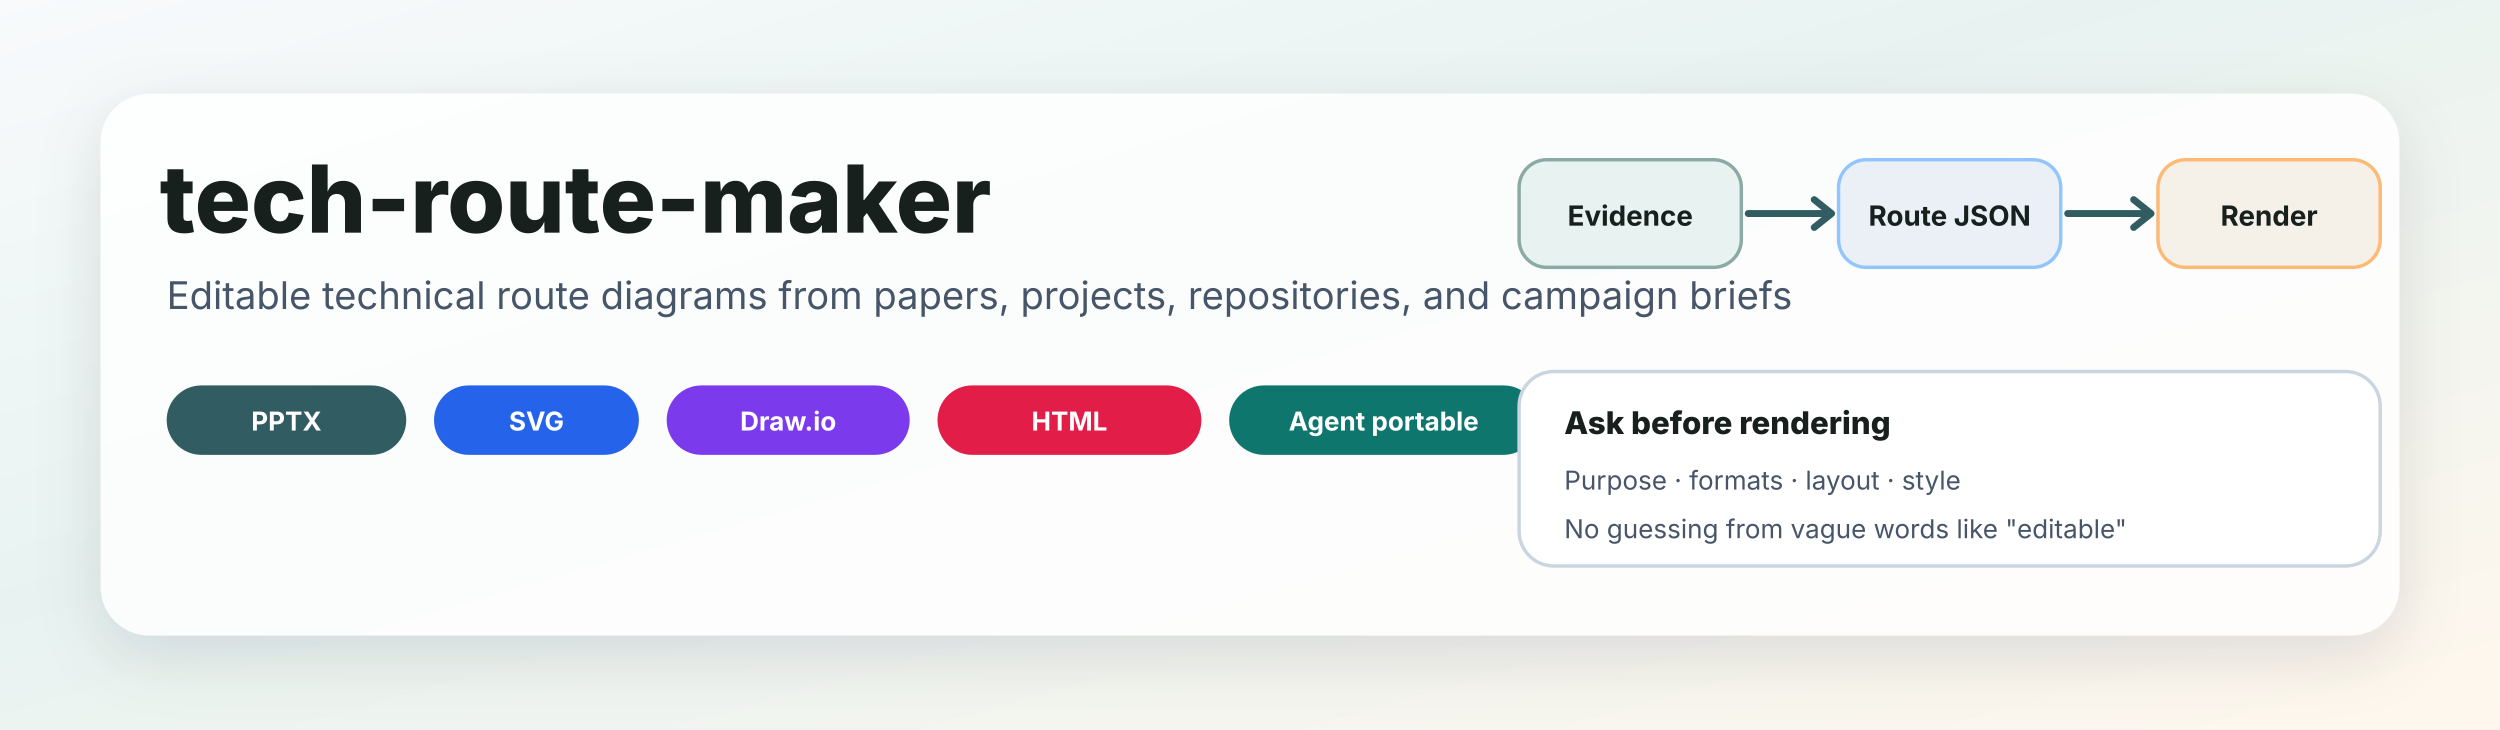
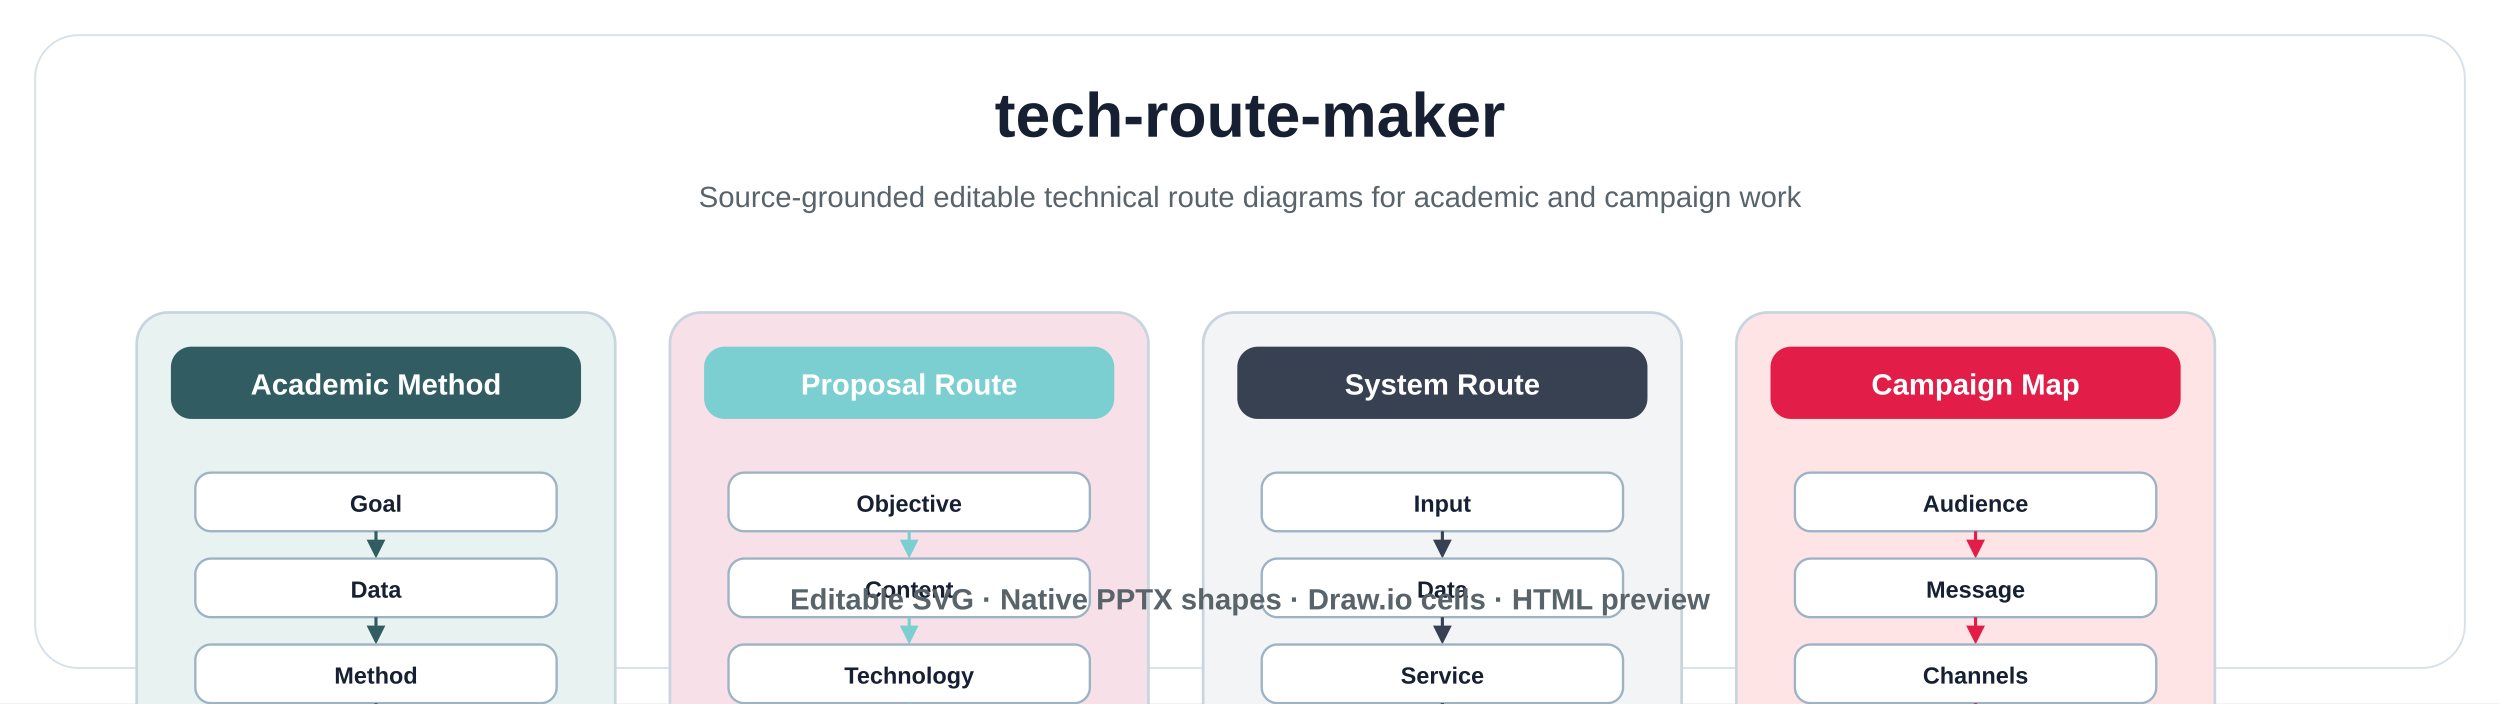
- <svg xmlns="http://www.w3.org/2000/svg" width="1440" height="420" viewBox="0 0 1440 420" role="img" aria-label="tech-route-maker banner">
+ <svg xmlns="http://www.w3.org/2000/svg" width="1280" height="360" viewBox="0 0 1280 360">
+   <rect width="100%" height="100%" fill="#FFFFFF" />
+   <rect x="18" y="18" width="1244" height="324" rx="22" fill="#FFFFFF" stroke="#D8E1EA" stroke-width="1" />
+   <text x="640" y="70" text-anchor="middle" font-family="Arial, Helvetica, sans-serif" font-size="32" font-weight="700" fill="#172033">tech-route-maker</text>
+   <text x="640" y="106" text-anchor="middle" font-family="Arial, Helvetica, sans-serif" font-size="15" font-weight="400" fill="#59636A">Source-grounded editable technical route diagrams for academic and campaign work</text>
+   <rect x="70" y="160" width="245" height="270" rx="16" fill="#E8F3F1" stroke="#C8D4E0" stroke-width="1.4" />
+   <rect x="88" y="178" width="209" height="36" rx="10" fill="#315C61" stroke="#315C61" stroke-width="1" />
+   <text x="192.5" y="202" text-anchor="middle" font-family="Arial, Helvetica, sans-serif" font-size="15" font-weight="700" fill="#FFFFFF">Academic Method</text>
+   <rect x="100" y="242" width="185" height="30" rx="8" fill="#FFFFFF" stroke="#9DB3C5" stroke-width="1.2" />
+   <text x="192.5" y="262" text-anchor="middle" font-family="Arial, Helvetica, sans-serif" font-size="12" font-weight="600" fill="#172033">Goal</text>
+   <path d="M 192.5 272 L 192.5 284" stroke="#315C61" stroke-width="1.6" marker-end="url(#arrow0)" />
+   <rect x="100" y="286" width="185" height="30" rx="8" fill="#FFFFFF" stroke="#9DB3C5" stroke-width="1.2" />
+   <text x="192.5" y="306" text-anchor="middle" font-family="Arial, Helvetica, sans-serif" font-size="12" font-weight="600" fill="#172033">Data</text>
+   <path d="M 192.5 316 L 192.5 328" stroke="#315C61" stroke-width="1.6" marker-end="url(#arrow0)" />
+   <rect x="100" y="330" width="185" height="30" rx="8" fill="#FFFFFF" stroke="#9DB3C5" stroke-width="1.2" />
+   <text x="192.5" y="350" text-anchor="middle" font-family="Arial, Helvetica, sans-serif" font-size="12" font-weight="600" fill="#172033">Method</text>
+   <path d="M 192.5 360 L 192.5 372" stroke="#315C61" stroke-width="1.6" marker-end="url(#arrow0)" />
+   <rect x="100" y="374" width="185" height="30" rx="8" fill="#FFFFFF" stroke="#9DB3C5" stroke-width="1.2" />
+   <text x="192.5" y="394" text-anchor="middle" font-family="Arial, Helvetica, sans-serif" font-size="12" font-weight="600" fill="#172033">Validation</text>
  <defs>
-     <linearGradient id="bg" x1="0" x2="1" y1="0" y2="1">
-       <stop offset="0" stop-color="#F8FAFC" />
-       <stop offset="0.42" stop-color="#E8F3F1" />
-       <stop offset="1" stop-color="#FFF7ED" />
-     </linearGradient>
-     <filter id="shadow" x="-20%" y="-20%" width="140%" height="150%">
-       <feDropShadow dx="0" dy="12" stdDeviation="18" flood-color="#0F172A" flood-opacity="0.14" />
-     </filter>
+     <marker id="arrow0" viewBox="0 0 10 10" refX="8" refY="5" markerWidth="6" markerHeight="6" orient="auto">
+       <path d="M 0 0 L 10 5 L 0 10 z" fill="#315C61" />
+     </marker>
  </defs>
-   <rect width="1440" height="420" rx="0" fill="url(#bg)" />
-   <rect x="58" y="54" width="1324" height="312" rx="28" fill="#FFFFFF" opacity="0.82" filter="url(#shadow)" />
-   <text x="92" y="134" font-family="Inter, Segoe UI, Arial, sans-serif" font-size="54" font-weight="800" fill="#17201D">tech-route-maker</text>
-   <text x="96" y="178" font-family="Inter, Segoe UI, Arial, sans-serif" font-size="22" fill="#475569">Editable technical route diagrams from papers, projects, repositories, and campaign briefs</text>
-   <g transform="translate(96 222)">
-     <rect width="138" height="40" rx="20" fill="#315C61" />
-     <text x="69" y="26" text-anchor="middle" font-family="Inter, Segoe UI, Arial, sans-serif" font-size="15" font-weight="700" fill="#FFFFFF">PPTX</text>
-     <rect x="154" width="118" height="40" rx="20" fill="#2563EB" />
-     <text x="213" y="26" text-anchor="middle" font-family="Inter, Segoe UI, Arial, sans-serif" font-size="15" font-weight="700" fill="#FFFFFF">SVG</text>
-     <rect x="288" width="140" height="40" rx="20" fill="#7C3AED" />
-     <text x="358" y="26" text-anchor="middle" font-family="Inter, Segoe UI, Arial, sans-serif" font-size="15" font-weight="700" fill="#FFFFFF">Draw.io</text>
-     <rect x="444" width="152" height="40" rx="20" fill="#E11D48" />
-     <text x="520" y="26" text-anchor="middle" font-family="Inter, Segoe UI, Arial, sans-serif" font-size="15" font-weight="700" fill="#FFFFFF">HTML</text>
-     <rect x="612" width="178" height="40" rx="20" fill="#0F766E" />
-     <text x="701" y="26" text-anchor="middle" font-family="Inter, Segoe UI, Arial, sans-serif" font-size="15" font-weight="700" fill="#FFFFFF">Agent portable</text>
-   </g>
-   <g transform="translate(875 92)">
-     <rect x="0" y="0" width="128" height="62" rx="16" fill="#E8F3F1" stroke="#8BAAA5" stroke-width="2" />
-     <text x="64" y="38" text-anchor="middle" font-family="Inter, Segoe UI, Arial, sans-serif" font-size="16" font-weight="700" fill="#17201D">Evidence</text>
-     <rect x="184" y="0" width="128" height="62" rx="16" fill="#EAF0F6" stroke="#93C5FD" stroke-width="2" />
-     <text x="248" y="38" text-anchor="middle" font-family="Inter, Segoe UI, Arial, sans-serif" font-size="16" font-weight="700" fill="#17201D">Route JSON</text>
-     <rect x="368" y="0" width="128" height="62" rx="16" fill="#F6F1E8" stroke="#FDBA74" stroke-width="2" />
-     <text x="432" y="38" text-anchor="middle" font-family="Inter, Segoe UI, Arial, sans-serif" font-size="16" font-weight="700" fill="#17201D">Render</text>
-     <path d="M132 31 H178" stroke="#315C61" stroke-width="4" stroke-linecap="round" />
-     <path d="M316 31 H362" stroke="#315C61" stroke-width="4" stroke-linecap="round" />
-     <path d="M170 23 L180 31 L170 39" fill="none" stroke="#315C61" stroke-width="4" stroke-linecap="round" stroke-linejoin="round" />
-     <path d="M354 23 L364 31 L354 39" fill="none" stroke="#315C61" stroke-width="4" stroke-linecap="round" stroke-linejoin="round" />
-     <rect x="0" y="122" width="496" height="112" rx="20" fill="#FFFFFF" stroke="#CBD5E1" stroke-width="2" />
-     <text x="26" y="158" font-family="Inter, Segoe UI, Arial, sans-serif" font-size="18" font-weight="800" fill="#17201D">Ask before rendering</text>
-     <text x="26" y="190" font-family="Inter, Segoe UI, Arial, sans-serif" font-size="15" fill="#475569">Purpose · formats · layout · style</text>
-     <text x="26" y="218" font-family="Inter, Segoe UI, Arial, sans-serif" font-size="15" fill="#475569">No guessing from vague words like "editable"</text>
-   </g>
+   <rect x="343" y="160" width="245" height="270" rx="16" fill="#F7E0E8" stroke="#C8D4E0" stroke-width="1.4" />
+   <rect x="361" y="178" width="209" height="36" rx="10" fill="#7BCFD0" stroke="#7BCFD0" stroke-width="1" />
+   <text x="465.5" y="202" text-anchor="middle" font-family="Arial, Helvetica, sans-serif" font-size="15" font-weight="700" fill="#FFFFFF">Proposal Route</text>
+   <rect x="373" y="242" width="185" height="30" rx="8" fill="#FFFFFF" stroke="#9DB3C5" stroke-width="1.2" />
+   <text x="465.5" y="262" text-anchor="middle" font-family="Arial, Helvetica, sans-serif" font-size="12" font-weight="600" fill="#172033">Objective</text>
+   <path d="M 465.5 272 L 465.5 284" stroke="#7BCFD0" stroke-width="1.6" marker-end="url(#arrow1)" />
+   <rect x="373" y="286" width="185" height="30" rx="8" fill="#FFFFFF" stroke="#9DB3C5" stroke-width="1.2" />
+   <text x="465.5" y="306" text-anchor="middle" font-family="Arial, Helvetica, sans-serif" font-size="12" font-weight="600" fill="#172033">Content</text>
+   <path d="M 465.5 316 L 465.5 328" stroke="#7BCFD0" stroke-width="1.6" marker-end="url(#arrow1)" />
+   <rect x="373" y="330" width="185" height="30" rx="8" fill="#FFFFFF" stroke="#9DB3C5" stroke-width="1.2" />
+   <text x="465.5" y="350" text-anchor="middle" font-family="Arial, Helvetica, sans-serif" font-size="12" font-weight="600" fill="#172033">Technology</text>
+   <path d="M 465.5 360 L 465.5 372" stroke="#7BCFD0" stroke-width="1.6" marker-end="url(#arrow1)" />
+   <rect x="373" y="374" width="185" height="30" rx="8" fill="#FFFFFF" stroke="#9DB3C5" stroke-width="1.2" />
+   <text x="465.5" y="394" text-anchor="middle" font-family="Arial, Helvetica, sans-serif" font-size="12" font-weight="600" fill="#172033">Output</text>
+   <defs>
+     <marker id="arrow1" viewBox="0 0 10 10" refX="8" refY="5" markerWidth="6" markerHeight="6" orient="auto">
+       <path d="M 0 0 L 10 5 L 0 10 z" fill="#7BCFD0" />
+     </marker>
+   </defs>
+   <rect x="616" y="160" width="245" height="270" rx="16" fill="#F3F4F6" stroke="#C8D4E0" stroke-width="1.4" />
+   <rect x="634" y="178" width="209" height="36" rx="10" fill="#374151" stroke="#374151" stroke-width="1" />
+   <text x="738.5" y="202" text-anchor="middle" font-family="Arial, Helvetica, sans-serif" font-size="15" font-weight="700" fill="#FFFFFF">System Route</text>
+   <rect x="646" y="242" width="185" height="30" rx="8" fill="#FFFFFF" stroke="#9DB3C5" stroke-width="1.2" />
+   <text x="738.5" y="262" text-anchor="middle" font-family="Arial, Helvetica, sans-serif" font-size="12" font-weight="600" fill="#172033">Input</text>
+   <path d="M 738.5 272 L 738.5 284" stroke="#374151" stroke-width="1.6" marker-end="url(#arrow2)" />
+   <rect x="646" y="286" width="185" height="30" rx="8" fill="#FFFFFF" stroke="#9DB3C5" stroke-width="1.2" />
+   <text x="738.5" y="306" text-anchor="middle" font-family="Arial, Helvetica, sans-serif" font-size="12" font-weight="600" fill="#172033">Data</text>
+   <path d="M 738.5 316 L 738.5 328" stroke="#374151" stroke-width="1.6" marker-end="url(#arrow2)" />
+   <rect x="646" y="330" width="185" height="30" rx="8" fill="#FFFFFF" stroke="#9DB3C5" stroke-width="1.2" />
+   <text x="738.5" y="350" text-anchor="middle" font-family="Arial, Helvetica, sans-serif" font-size="12" font-weight="600" fill="#172033">Service</text>
+   <path d="M 738.5 360 L 738.5 372" stroke="#374151" stroke-width="1.6" marker-end="url(#arrow2)" />
+   <rect x="646" y="374" width="185" height="30" rx="8" fill="#FFFFFF" stroke="#9DB3C5" stroke-width="1.2" />
+   <text x="738.5" y="394" text-anchor="middle" font-family="Arial, Helvetica, sans-serif" font-size="12" font-weight="600" fill="#172033">Release</text>
+   <defs>
+     <marker id="arrow2" viewBox="0 0 10 10" refX="8" refY="5" markerWidth="6" markerHeight="6" orient="auto">
+       <path d="M 0 0 L 10 5 L 0 10 z" fill="#374151" />
+     </marker>
+   </defs>
+   <rect x="889" y="160" width="245" height="270" rx="16" fill="#FFE4E6" stroke="#C8D4E0" stroke-width="1.4" />
+   <rect x="907" y="178" width="209" height="36" rx="10" fill="#E11D48" stroke="#E11D48" stroke-width="1" />
+   <text x="1011.5" y="202" text-anchor="middle" font-family="Arial, Helvetica, sans-serif" font-size="15" font-weight="700" fill="#FFFFFF">Campaign Map</text>
+   <rect x="919" y="242" width="185" height="30" rx="8" fill="#FFFFFF" stroke="#9DB3C5" stroke-width="1.2" />
+   <text x="1011.5" y="262" text-anchor="middle" font-family="Arial, Helvetica, sans-serif" font-size="12" font-weight="600" fill="#172033">Audience</text>
+   <path d="M 1011.5 272 L 1011.5 284" stroke="#E11D48" stroke-width="1.6" marker-end="url(#arrow3)" />
+   <rect x="919" y="286" width="185" height="30" rx="8" fill="#FFFFFF" stroke="#9DB3C5" stroke-width="1.2" />
+   <text x="1011.5" y="306" text-anchor="middle" font-family="Arial, Helvetica, sans-serif" font-size="12" font-weight="600" fill="#172033">Message</text>
+   <path d="M 1011.5 316 L 1011.5 328" stroke="#E11D48" stroke-width="1.6" marker-end="url(#arrow3)" />
+   <rect x="919" y="330" width="185" height="30" rx="8" fill="#FFFFFF" stroke="#9DB3C5" stroke-width="1.2" />
+   <text x="1011.5" y="350" text-anchor="middle" font-family="Arial, Helvetica, sans-serif" font-size="12" font-weight="600" fill="#172033">Channels</text>
+   <path d="M 1011.5 360 L 1011.5 372" stroke="#E11D48" stroke-width="1.6" marker-end="url(#arrow3)" />
+   <rect x="919" y="374" width="185" height="30" rx="8" fill="#FFFFFF" stroke="#9DB3C5" stroke-width="1.2" />
+   <text x="1011.5" y="394" text-anchor="middle" font-family="Arial, Helvetica, sans-serif" font-size="12" font-weight="600" fill="#172033">KPI</text>
+   <defs>
+     <marker id="arrow3" viewBox="0 0 10 10" refX="8" refY="5" markerWidth="6" markerHeight="6" orient="auto">
+       <path d="M 0 0 L 10 5 L 0 10 z" fill="#E11D48" />
+     </marker>
+   </defs>
+   <text x="640" y="312" text-anchor="middle" font-family="Arial, Helvetica, sans-serif" font-size="15" font-weight="600" fill="#59636A">Editable SVG · Native PPTX shapes · Draw.io cells · HTML preview</text>
</svg>
